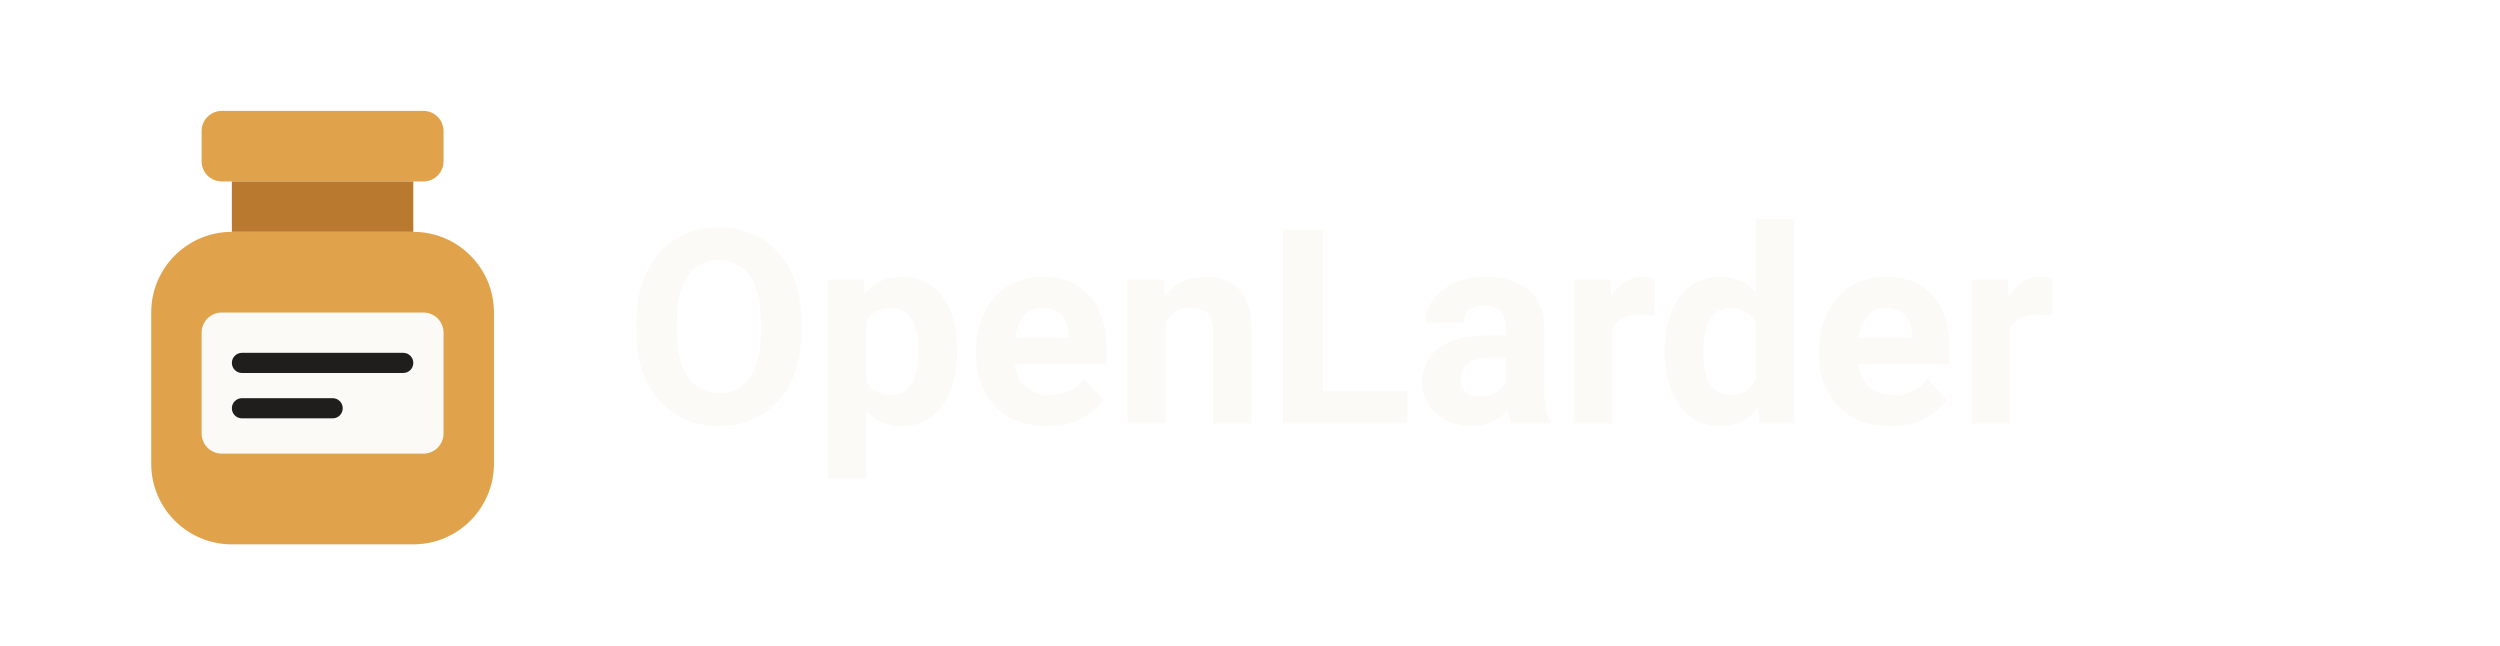
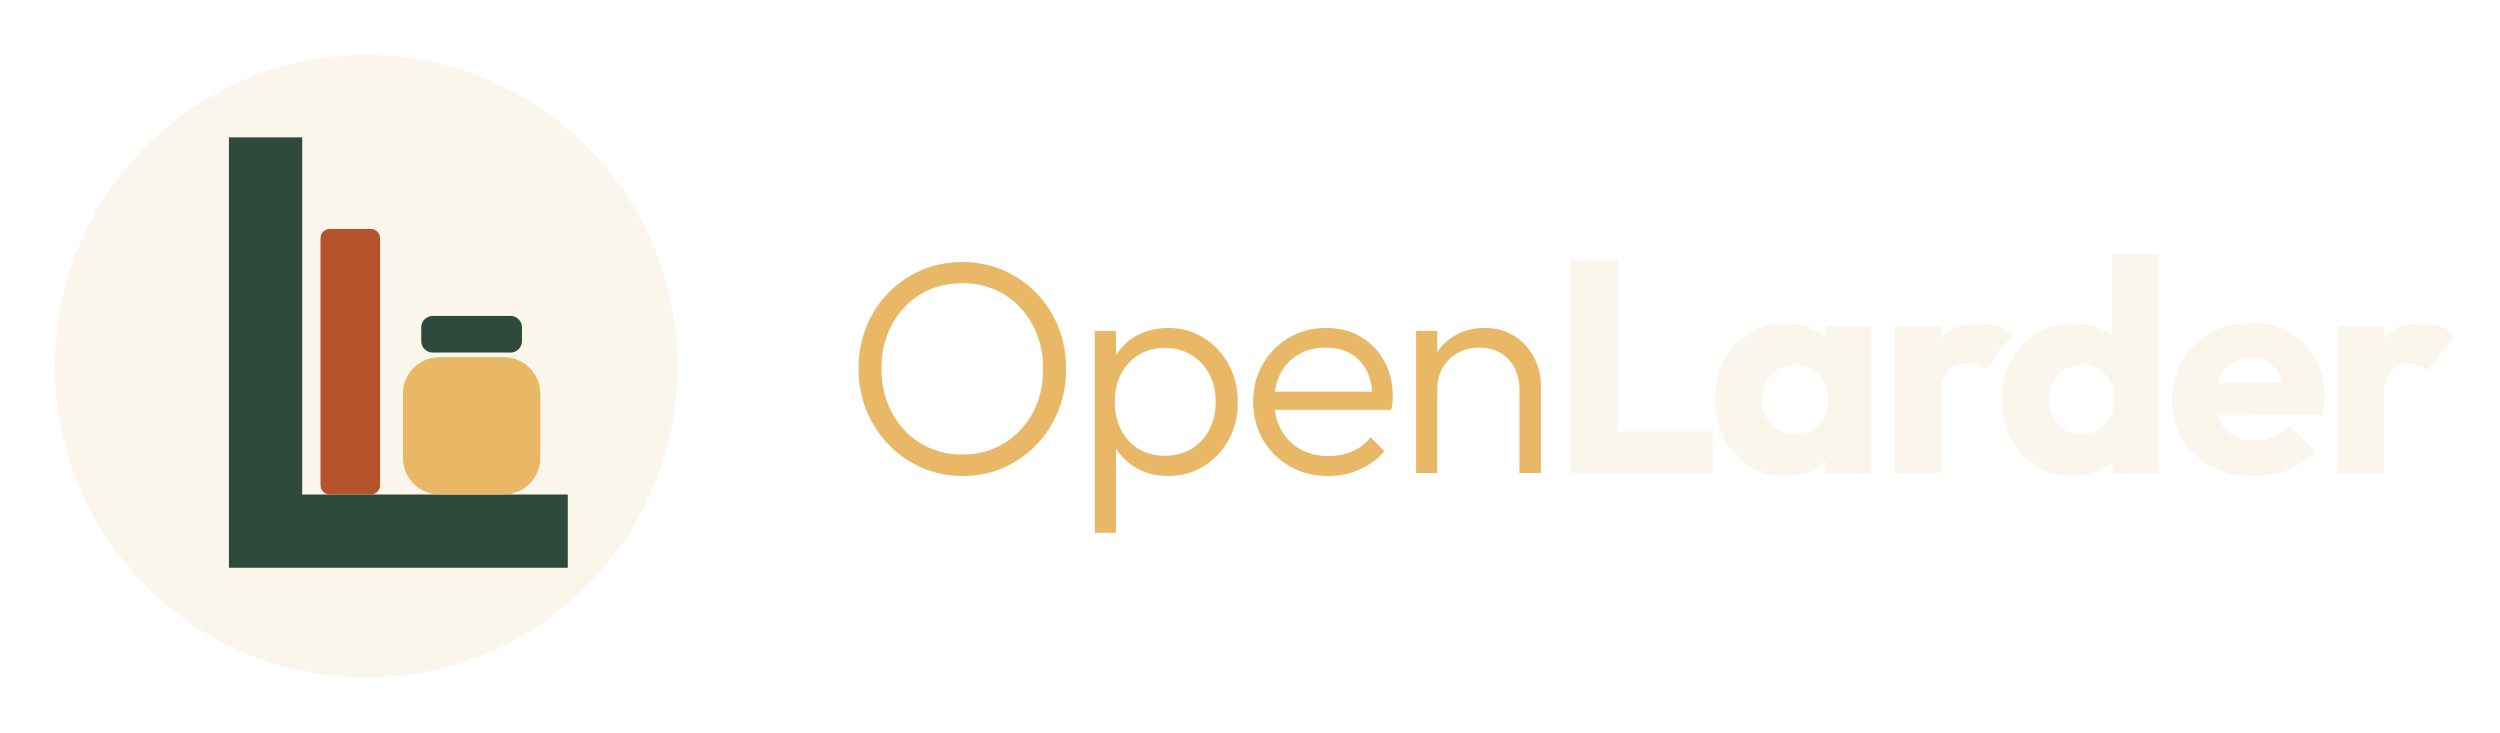
- <svg xmlns="http://www.w3.org/2000/svg" viewBox="0 0 248 64" role="img" aria-label="OpenLarder">
-   <rect x="20" y="11" width="24" height="7" rx="2" fill="#e0a24a" />
-   <rect x="23" y="18" width="18" height="5" fill="#b9792f" />
-   <rect x="15" y="23" width="34" height="31" rx="8" fill="#e0a24a" />
-   <rect x="20" y="31" width="24" height="14" rx="2" fill="#fbfaf7" />
-   <rect x="23" y="35" width="18" height="2" rx="1" fill="#1f1e1c" />
-   <rect x="23" y="39.5" width="11" height="2" rx="1" fill="#1f1e1c" />
-   <text x="62" y="42" textLength="168" lengthAdjust="spacingAndGlyphs" font-family="system-ui, -apple-system, 'Segoe UI', Roboto, sans-serif" font-size="27" font-weight="600" fill="#fbfaf7">OpenLarder</text>
+ <svg xmlns="http://www.w3.org/2000/svg" viewBox="0 0 546 160" width="546" height="160" role="img" aria-label="OpenLarder">
+   <circle cx="80" cy="80" r="68" fill="#FAF6EC" />
+   <path d="M50 30H66V108H124V124H50Z" fill="#2E4A3B" />
+   <rect x="70" y="50" width="13" height="58" rx="2" fill="#B5532C" />
+   <rect x="88" y="78" width="30" height="30" rx="8" fill="#E8B866" />
+   <rect x="92" y="69" width="22" height="8" rx="2.5" fill="#2E4A3B" />
+   <path d="M210.27 103.96Q205.45 103.96 201.32 102.14Q197.2 100.33 194.1 97.13Q191 93.93 189.25 89.67Q187.5 85.41 187.5 80.53Q187.5 75.58 189.21 71.35Q190.93 67.13 194.03 63.96Q197.13 60.79 201.23 59.01Q205.32 57.23 210.14 57.23Q214.95 57.23 219.08 59.01Q223.2 60.79 226.31 63.96Q229.41 67.13 231.12 71.39Q232.84 75.64 232.84 80.59Q232.84 85.48 231.12 89.74Q229.41 93.99 226.34 97.16Q223.27 100.33 219.18 102.14Q215.09 103.96 210.27 103.96ZM210.14 99.27Q215.28 99.27 219.28 96.83Q223.27 94.39 225.55 90.16Q227.82 85.94 227.82 80.53Q227.82 76.5 226.5 73.1Q225.18 69.7 222.81 67.16Q220.43 64.62 217.23 63.24Q214.03 61.85 210.14 61.85Q205.05 61.85 201.06 64.26Q197.07 66.67 194.79 70.89Q192.51 75.12 192.51 80.53Q192.51 84.55 193.83 87.99Q195.15 91.42 197.53 93.96Q199.91 96.5 203.14 97.89Q206.37 99.27 210.14 99.27Z M255.15 103.96Q251.58 103.96 248.75 102.51Q245.91 101.05 244.09 98.51Q242.28 95.97 241.88 92.61V82.9Q242.28 79.47 244.13 76.93Q245.97 74.39 248.85 73Q251.72 71.62 255.15 71.62Q259.44 71.62 262.87 73.76Q266.3 75.91 268.32 79.57Q270.33 83.23 270.33 87.85Q270.33 92.41 268.35 96.04Q266.37 99.67 262.9 101.81Q259.44 103.96 255.15 103.96ZM239.11 116.37V72.28H243.73V80.2L242.81 87.72L243.73 95.31V116.37ZM254.36 99.54Q257.66 99.54 260.16 98.05Q262.67 96.57 264.09 93.89Q265.51 91.22 265.51 87.79Q265.51 84.29 264.09 81.65Q262.67 79.01 260.16 77.49Q257.66 75.97 254.42 75.97Q251.19 75.97 248.71 77.49Q246.24 79.01 244.85 81.65Q243.47 84.29 243.47 87.79Q243.47 91.22 244.85 93.89Q246.24 96.57 248.68 98.05Q251.12 99.54 254.36 99.54Z M290.06 103.96Q285.38 103.96 281.68 101.85Q277.98 99.73 275.84 96.04Q273.69 92.34 273.69 87.72Q273.69 83.17 275.81 79.5Q277.92 75.84 281.55 73.73Q285.18 71.62 289.67 71.62Q293.89 71.62 297.16 73.53Q300.42 75.45 302.31 78.84Q304.19 82.24 304.19 86.67Q304.19 87.19 304.12 87.89Q304.05 88.58 303.86 89.5H276.99V85.54H301.35L299.7 87Q299.76 83.56 298.54 81.09Q297.32 78.61 295.05 77.26Q292.77 75.91 289.53 75.91Q286.17 75.91 283.66 77.36Q281.15 78.81 279.73 81.42Q278.31 84.03 278.31 87.59Q278.31 91.15 279.8 93.86Q281.28 96.57 283.96 98.08Q286.63 99.6 290.13 99.6Q292.97 99.6 295.34 98.58Q297.72 97.56 299.37 95.51L302.34 98.55Q300.16 101.12 296.96 102.54Q293.76 103.96 290.06 103.96Z M331.84 103.3V85.08Q331.84 80.99 329.43 78.45Q327.02 75.91 323.06 75.91Q320.36 75.91 318.31 77.1Q316.26 78.28 315.08 80.33Q313.89 82.38 313.89 85.02L311.78 83.83Q311.78 80.33 313.43 77.56Q315.08 74.79 317.88 73.2Q320.69 71.62 324.32 71.62Q327.88 71.62 330.65 73.33Q333.42 75.05 334.98 77.95Q336.53 80.86 336.53 84.29V103.3ZM309.27 103.3V72.28H313.89V103.3Z" fill="#E8B866" />
+   <path d="M342.99 103.3V56.7H353.36V103.3ZM350.98 103.3V94.19H374.01V103.3Z M389.99 103.96Q385.56 103.96 382.1 101.78Q378.63 99.6 376.62 95.84Q374.61 92.08 374.61 87.26Q374.61 82.44 376.62 78.68Q378.63 74.92 382.1 72.74Q385.56 70.56 389.99 70.56Q393.22 70.56 395.83 71.82Q398.43 73.07 400.08 75.28Q401.73 77.49 401.93 80.33V94.19Q401.73 97.03 400.12 99.24Q398.5 101.45 395.86 102.7Q393.22 103.96 389.99 103.96ZM392.03 94.85Q395.27 94.85 397.25 92.7Q399.23 90.56 399.23 87.26Q399.23 85.02 398.34 83.3Q397.44 81.58 395.83 80.63Q394.21 79.67 392.1 79.67Q389.99 79.67 388.37 80.63Q386.75 81.58 385.8 83.3Q384.84 85.02 384.84 87.26Q384.84 89.44 385.76 91.15Q386.69 92.87 388.34 93.86Q389.99 94.85 392.03 94.85ZM398.83 103.3V94.65L400.35 86.86L398.83 79.08V71.22H408.73V103.3Z M413.88 103.3V71.22H423.98V103.3ZM423.98 85.68 419.75 82.38Q421.01 76.77 423.98 73.66Q426.95 70.56 432.23 70.56Q434.54 70.56 436.29 71.25Q438.03 71.95 439.35 73.4L433.35 80.99Q432.69 80.26 431.7 79.87Q430.71 79.47 429.45 79.47Q426.95 79.47 425.46 81.02Q423.98 82.57 423.98 85.68Z M452.82 103.96Q448.26 103.96 444.73 101.78Q441.2 99.6 439.19 95.84Q437.18 92.08 437.18 87.26Q437.18 82.44 439.19 78.68Q441.2 74.92 444.73 72.74Q448.26 70.56 452.82 70.56Q456.12 70.56 458.79 71.82Q461.46 73.07 463.21 75.28Q464.96 77.49 465.16 80.33V93.86Q464.96 96.7 463.25 98.97Q461.53 101.25 458.82 102.6Q456.12 103.96 452.82 103.96ZM454.6 94.85Q456.78 94.85 458.36 93.89Q459.95 92.94 460.87 91.22Q461.79 89.5 461.79 87.26Q461.79 85.02 460.9 83.33Q460.01 81.65 458.4 80.66Q456.78 79.67 454.67 79.67Q452.55 79.67 450.94 80.66Q449.32 81.65 448.36 83.37Q447.41 85.08 447.41 87.26Q447.41 89.44 448.33 91.15Q449.25 92.87 450.9 93.86Q452.55 94.85 454.6 94.85ZM471.3 103.3H461.4V94.65L462.92 86.86L461.2 79.08V55.38H471.3Z M492.29 104.02Q487.07 104.02 483.01 101.88Q478.95 99.73 476.64 95.91Q474.33 92.08 474.33 87.26Q474.33 82.44 476.61 78.65Q478.89 74.85 482.78 72.67Q486.68 70.5 491.56 70.5Q496.31 70.5 499.94 72.54Q503.57 74.59 505.65 78.22Q507.73 81.85 507.73 86.53Q507.73 87.39 507.63 88.35Q507.53 89.31 507.27 90.56L479.61 90.63V83.7L502.98 83.63L498.62 86.53Q498.56 83.76 497.76 81.95Q496.97 80.13 495.42 79.18Q493.87 78.22 491.63 78.22Q489.25 78.22 487.5 79.31Q485.75 80.4 484.8 82.38Q483.84 84.36 483.84 87.19Q483.84 90.03 484.86 92.05Q485.88 94.06 487.77 95.15Q489.65 96.24 492.22 96.24Q494.6 96.24 496.51 95.41Q498.42 94.59 499.88 92.94L505.42 98.48Q503.04 101.25 499.68 102.64Q496.31 104.02 492.29 104.02Z M510.63 103.3V71.22H520.73V103.3ZM520.73 85.68 516.51 82.38Q517.76 76.77 520.73 73.66Q523.7 70.56 528.98 70.56Q531.29 70.56 533.04 71.25Q534.79 71.95 536.11 73.4L530.1 80.99Q529.44 80.26 528.45 79.87Q527.46 79.47 526.21 79.47Q523.7 79.47 522.22 81.02Q520.73 82.57 520.73 85.68Z" fill="#FAF6EC" />
</svg>
